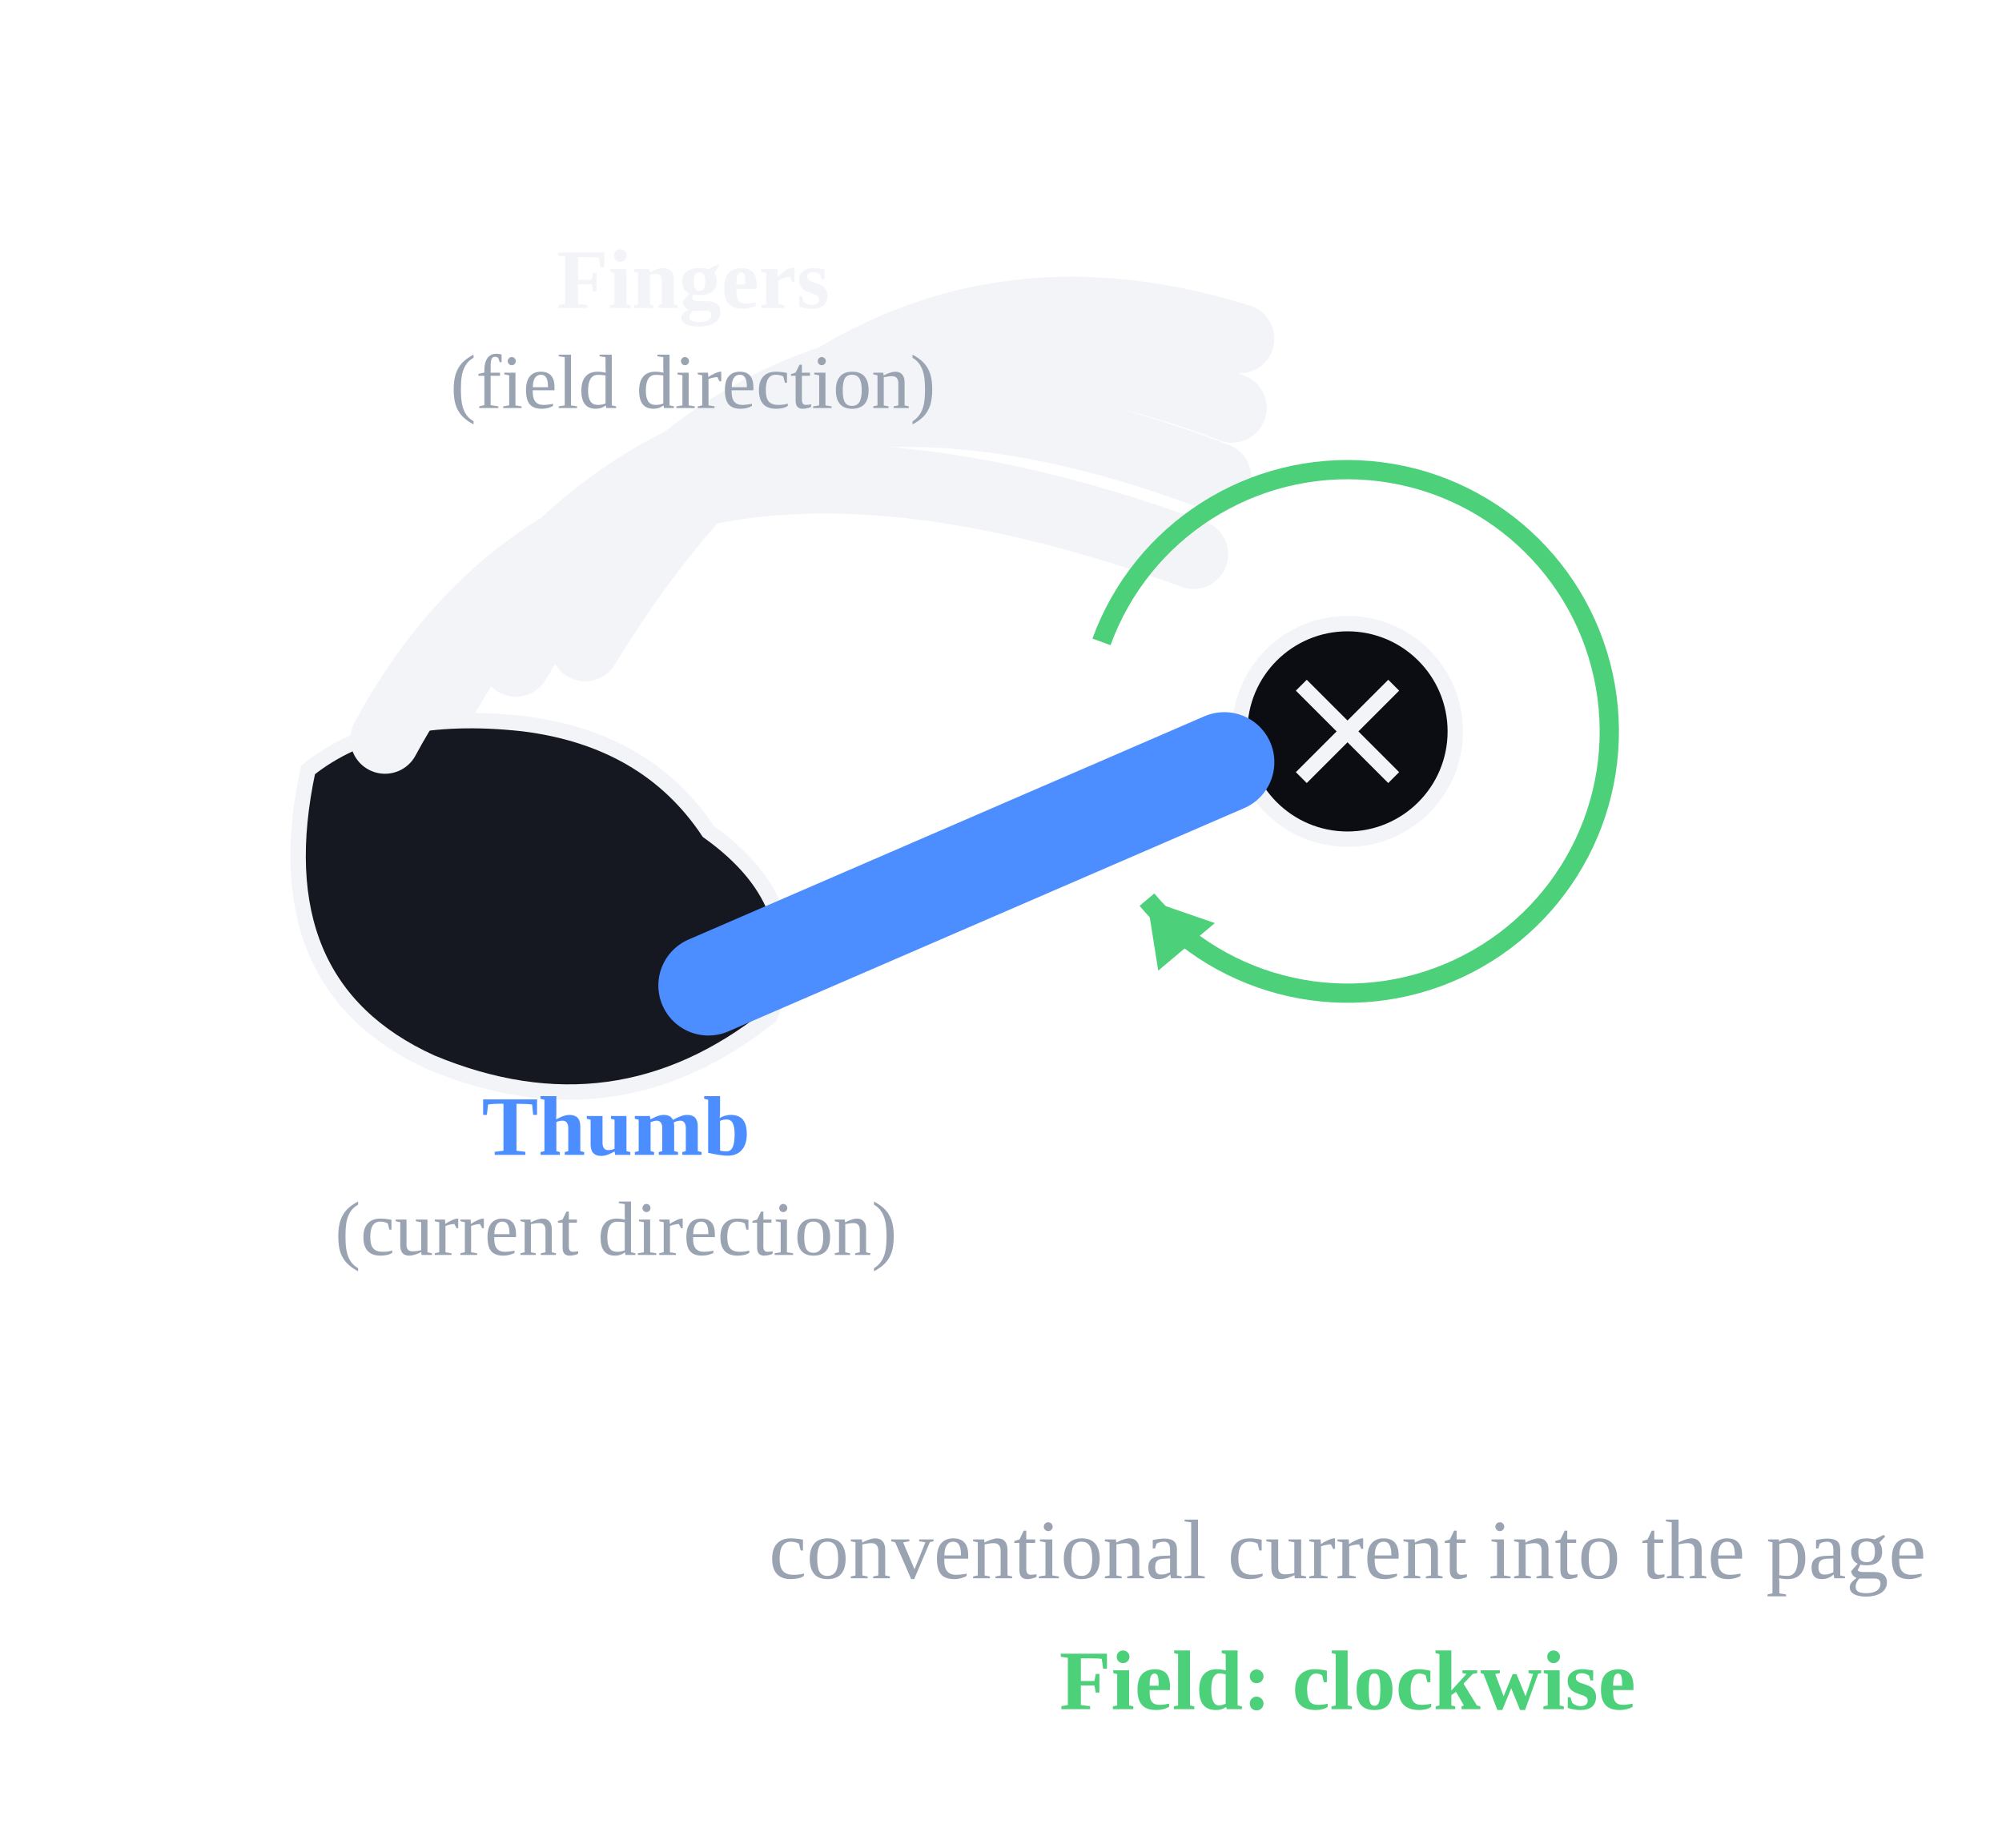
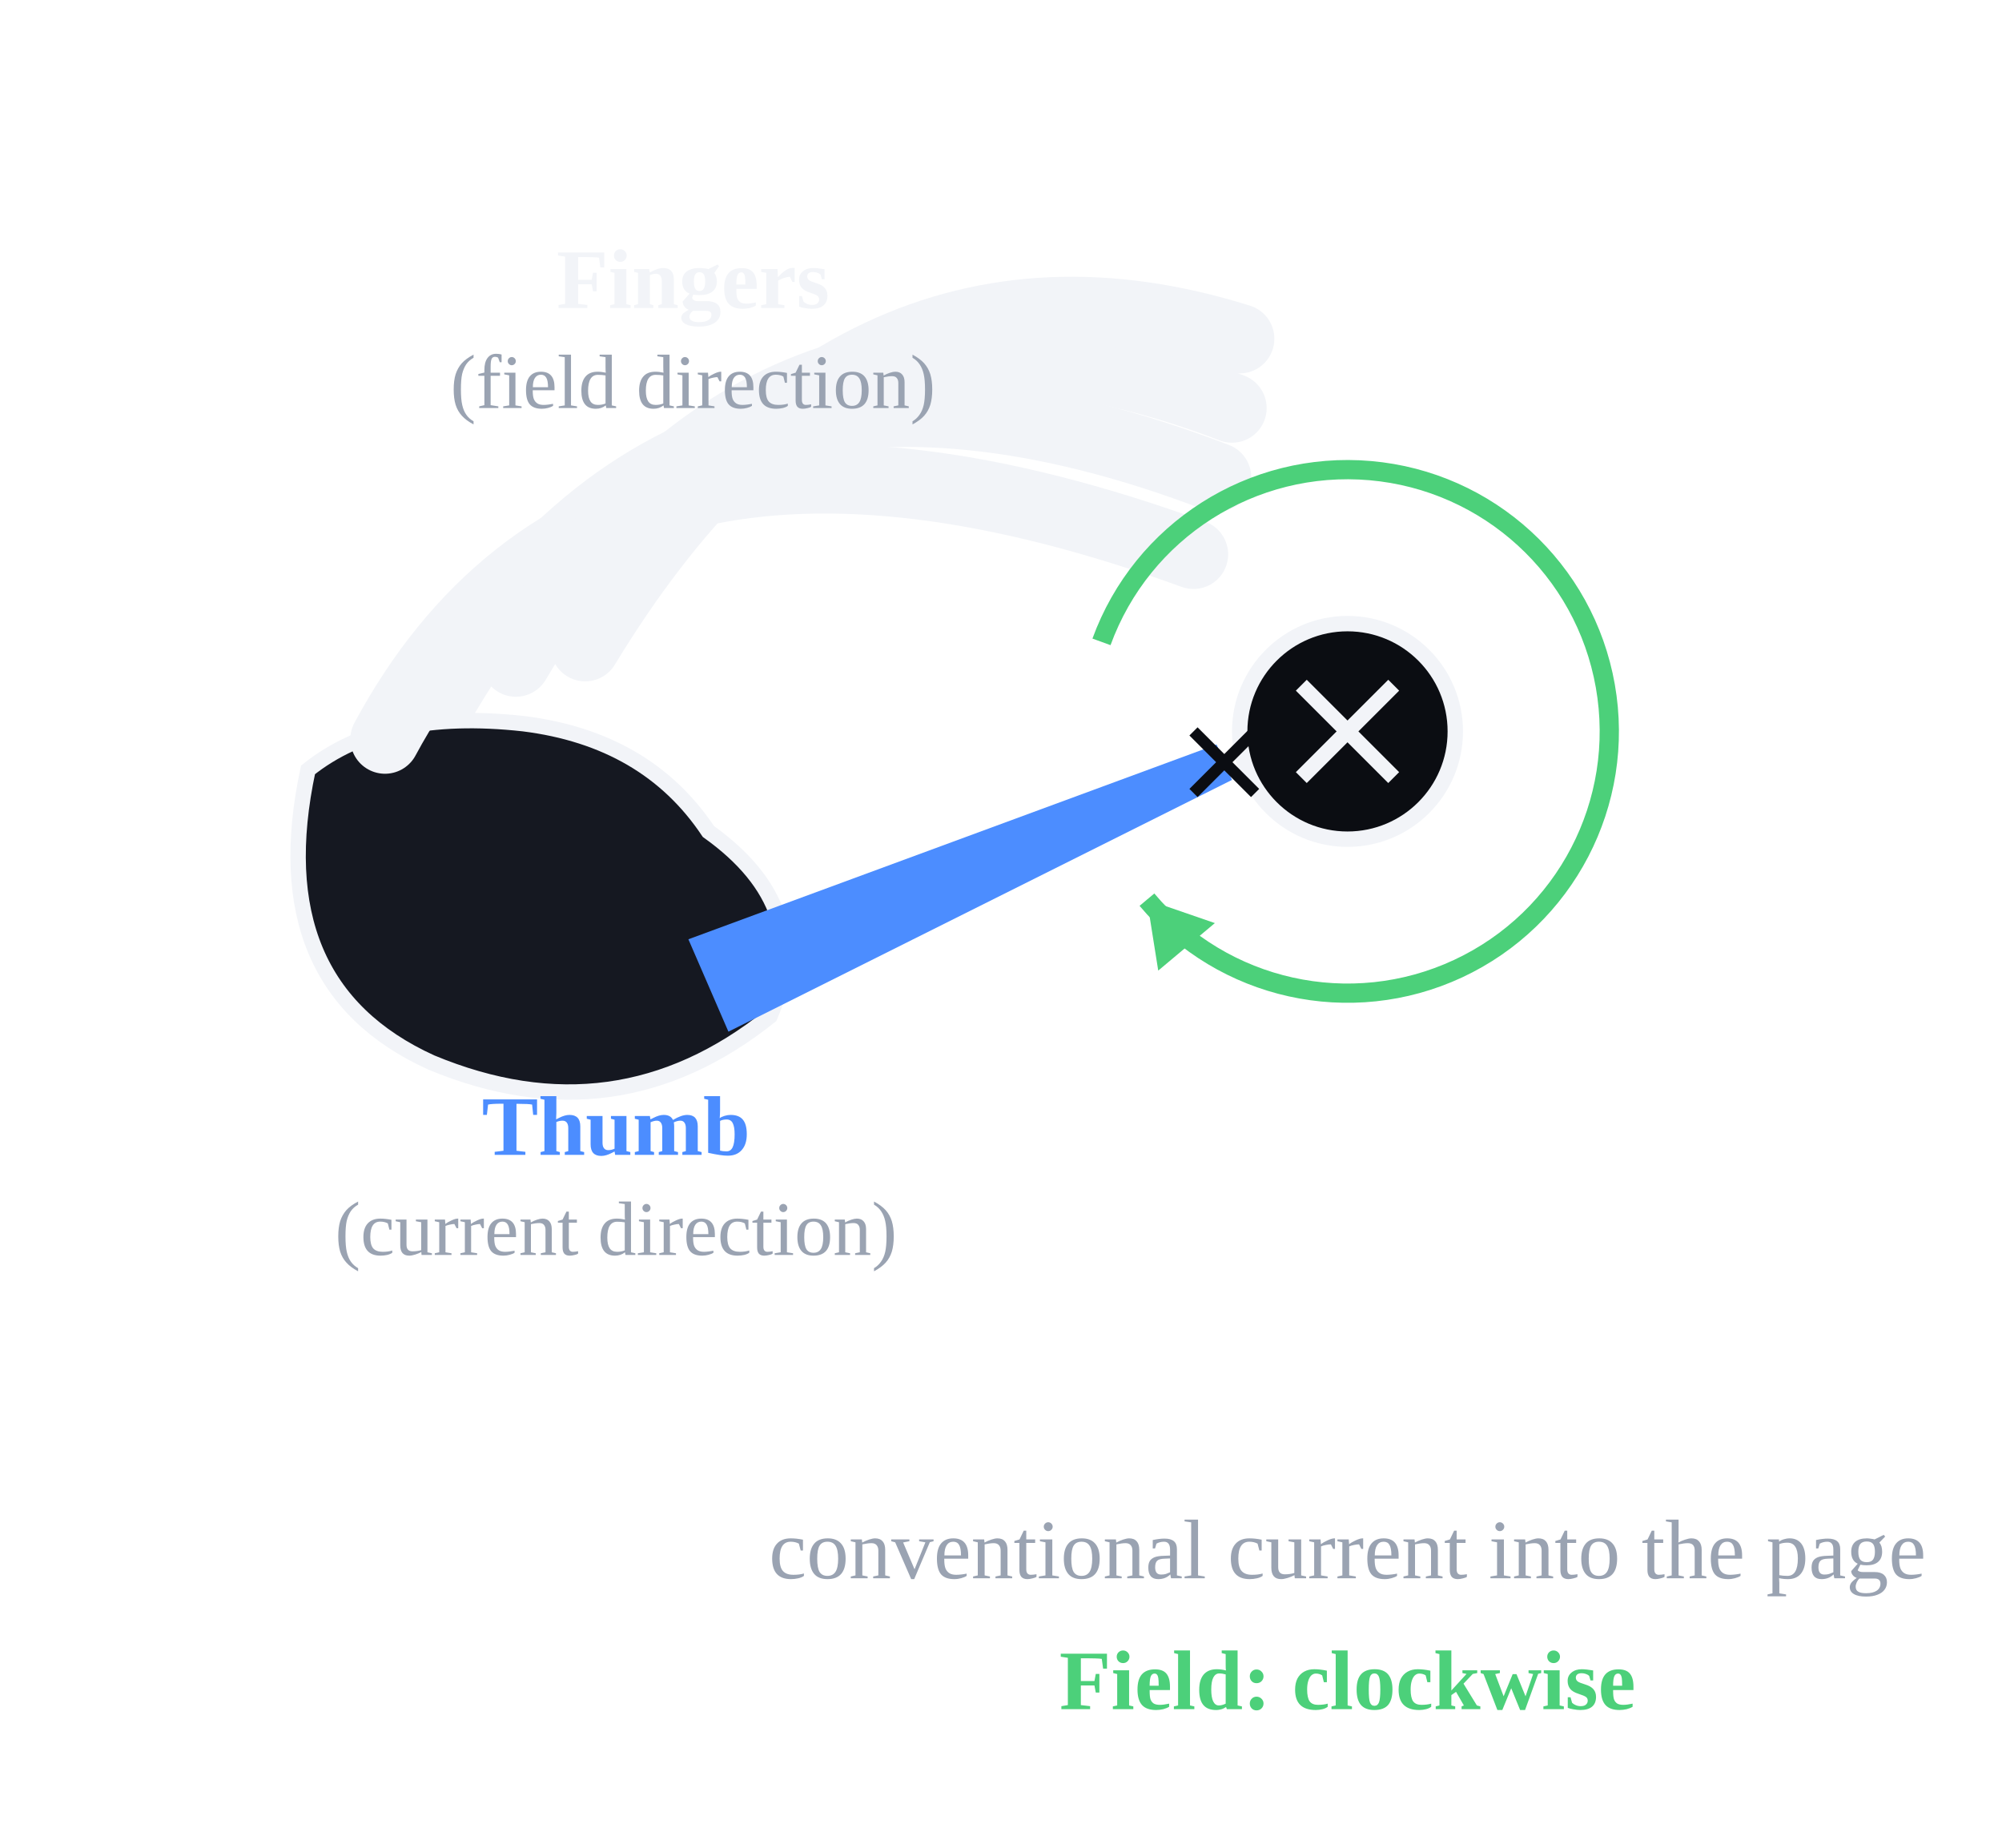
<svg xmlns="http://www.w3.org/2000/svg" width="260" height="240" viewBox="0 0 260 240" role="img" aria-label="Right-hand grip rule. The thumb points along the conductor, in the direction the conventional current into the page flows. The curled fingers show the magnetic field circling clockwise as seen by the viewer.">
  <g>
    <circle cx="175" cy="95" r="14" fill="#0b0d12" stroke="#f2f4f8" stroke-width="2" />
    <line x1="169" y1="89" x2="181" y2="101" stroke="#f2f4f8" stroke-width="2" />
    <line x1="169" y1="101" x2="181" y2="89" stroke="#f2f4f8" stroke-width="2" />
    <path d="M40,100 Q34,128 56,138 Q80,148 100,132 Q106,118 92,108 Q84,96 68,94 Q50,92 40,100 Z" fill="#151821" stroke="#f2f4f8" stroke-width="2" />
-     <line x1="92" y1="128" x2="159" y2="99" stroke="#4c8dff" stroke-width="13" stroke-linecap="round" />
+     <path d="M94.6,134.0 L160.0,101.3 L158.0,96.7 L89.4,122.0 Z" fill="#4c8dff" />
+     <line x1="155" y1="95" x2="163" y2="103" stroke="#0b0d12" stroke-width="1.5" />
+     <line x1="155" y1="103" x2="163" y2="95" stroke="#0b0d12" stroke-width="1.5" />
    <text x="80" y="150" fill="#4c8dff" font-size="11" font-weight="700" text-anchor="middle">
      <tspan>Thumb</tspan>
    </text>
    <text x="80" y="163" fill="#9aa3b2" font-size="10" text-anchor="middle">
      <tspan>(current direction)</tspan>
    </text>
    <path d="M50,96 Q78,44 155,72" fill="none" stroke="#f2f4f8" stroke-width="9" stroke-linecap="round" />
    <path d="M58,90 Q90,36 158,62" fill="none" stroke="#f2f4f8" stroke-width="9" stroke-linecap="round" />
    <path d="M67,86 Q100,30 160,53" fill="none" stroke="#f2f4f8" stroke-width="9" stroke-linecap="round" />
    <path d="M76,84 Q110,28 161,44" fill="none" stroke="#f2f4f8" stroke-width="9" stroke-linecap="round" />
    <text x="90" y="40" fill="#f2f4f8" font-size="11" font-weight="700" text-anchor="middle">
      <tspan>Fingers</tspan>
    </text>
    <text x="90" y="53" fill="#9aa3b2" font-size="10" text-anchor="middle">
      <tspan>(field direction)</tspan>
    </text>
    <path d="M143.05,83.371 A34,34 0 1 1 148.954,116.855" fill="none" stroke="#4cd07a" stroke-width="2.5" />
    <path d="M148.954,116.855 L157.774,119.898 L150.42,126.069 Z" fill="#4cd07a" />
    <text x="175" y="222" fill="#4cd07a" font-size="11" font-weight="700" text-anchor="middle">
      <tspan>Field: clockwise</tspan>
    </text>
    <text x="175" y="205" fill="#9aa3b2" font-size="11" text-anchor="middle">
      <tspan>conventional current into the page</tspan>
    </text>
  </g>
</svg>
